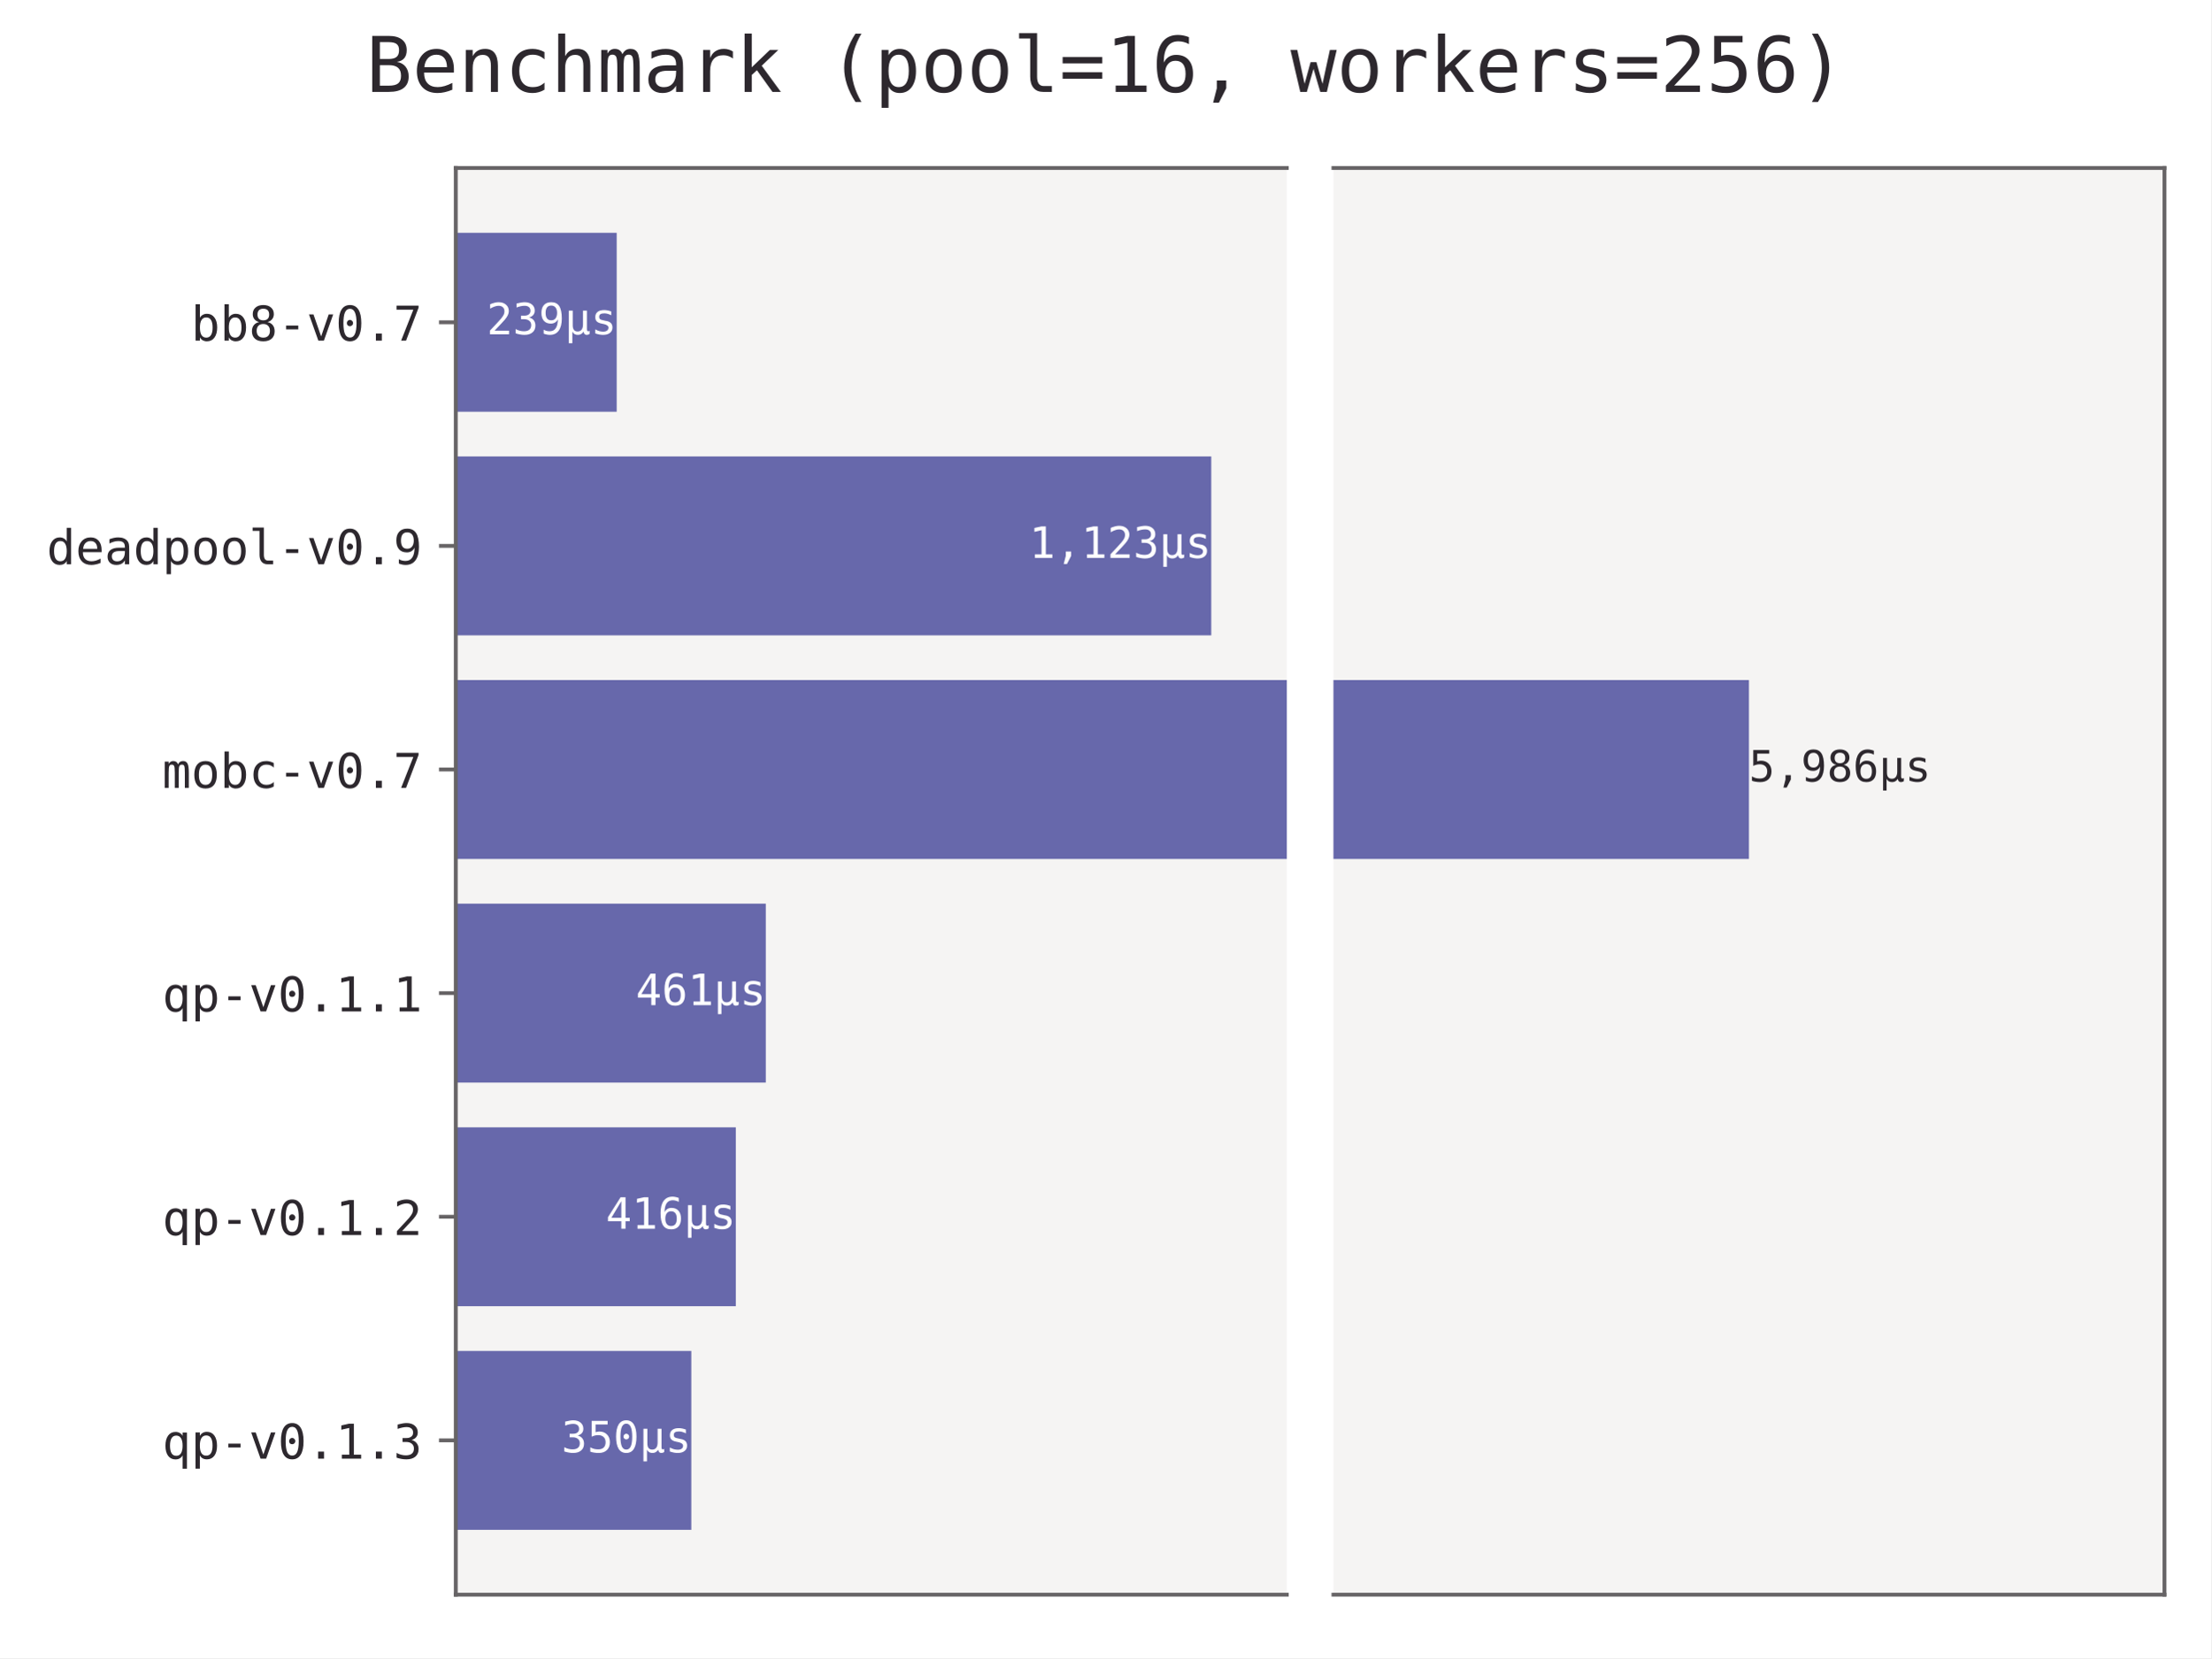
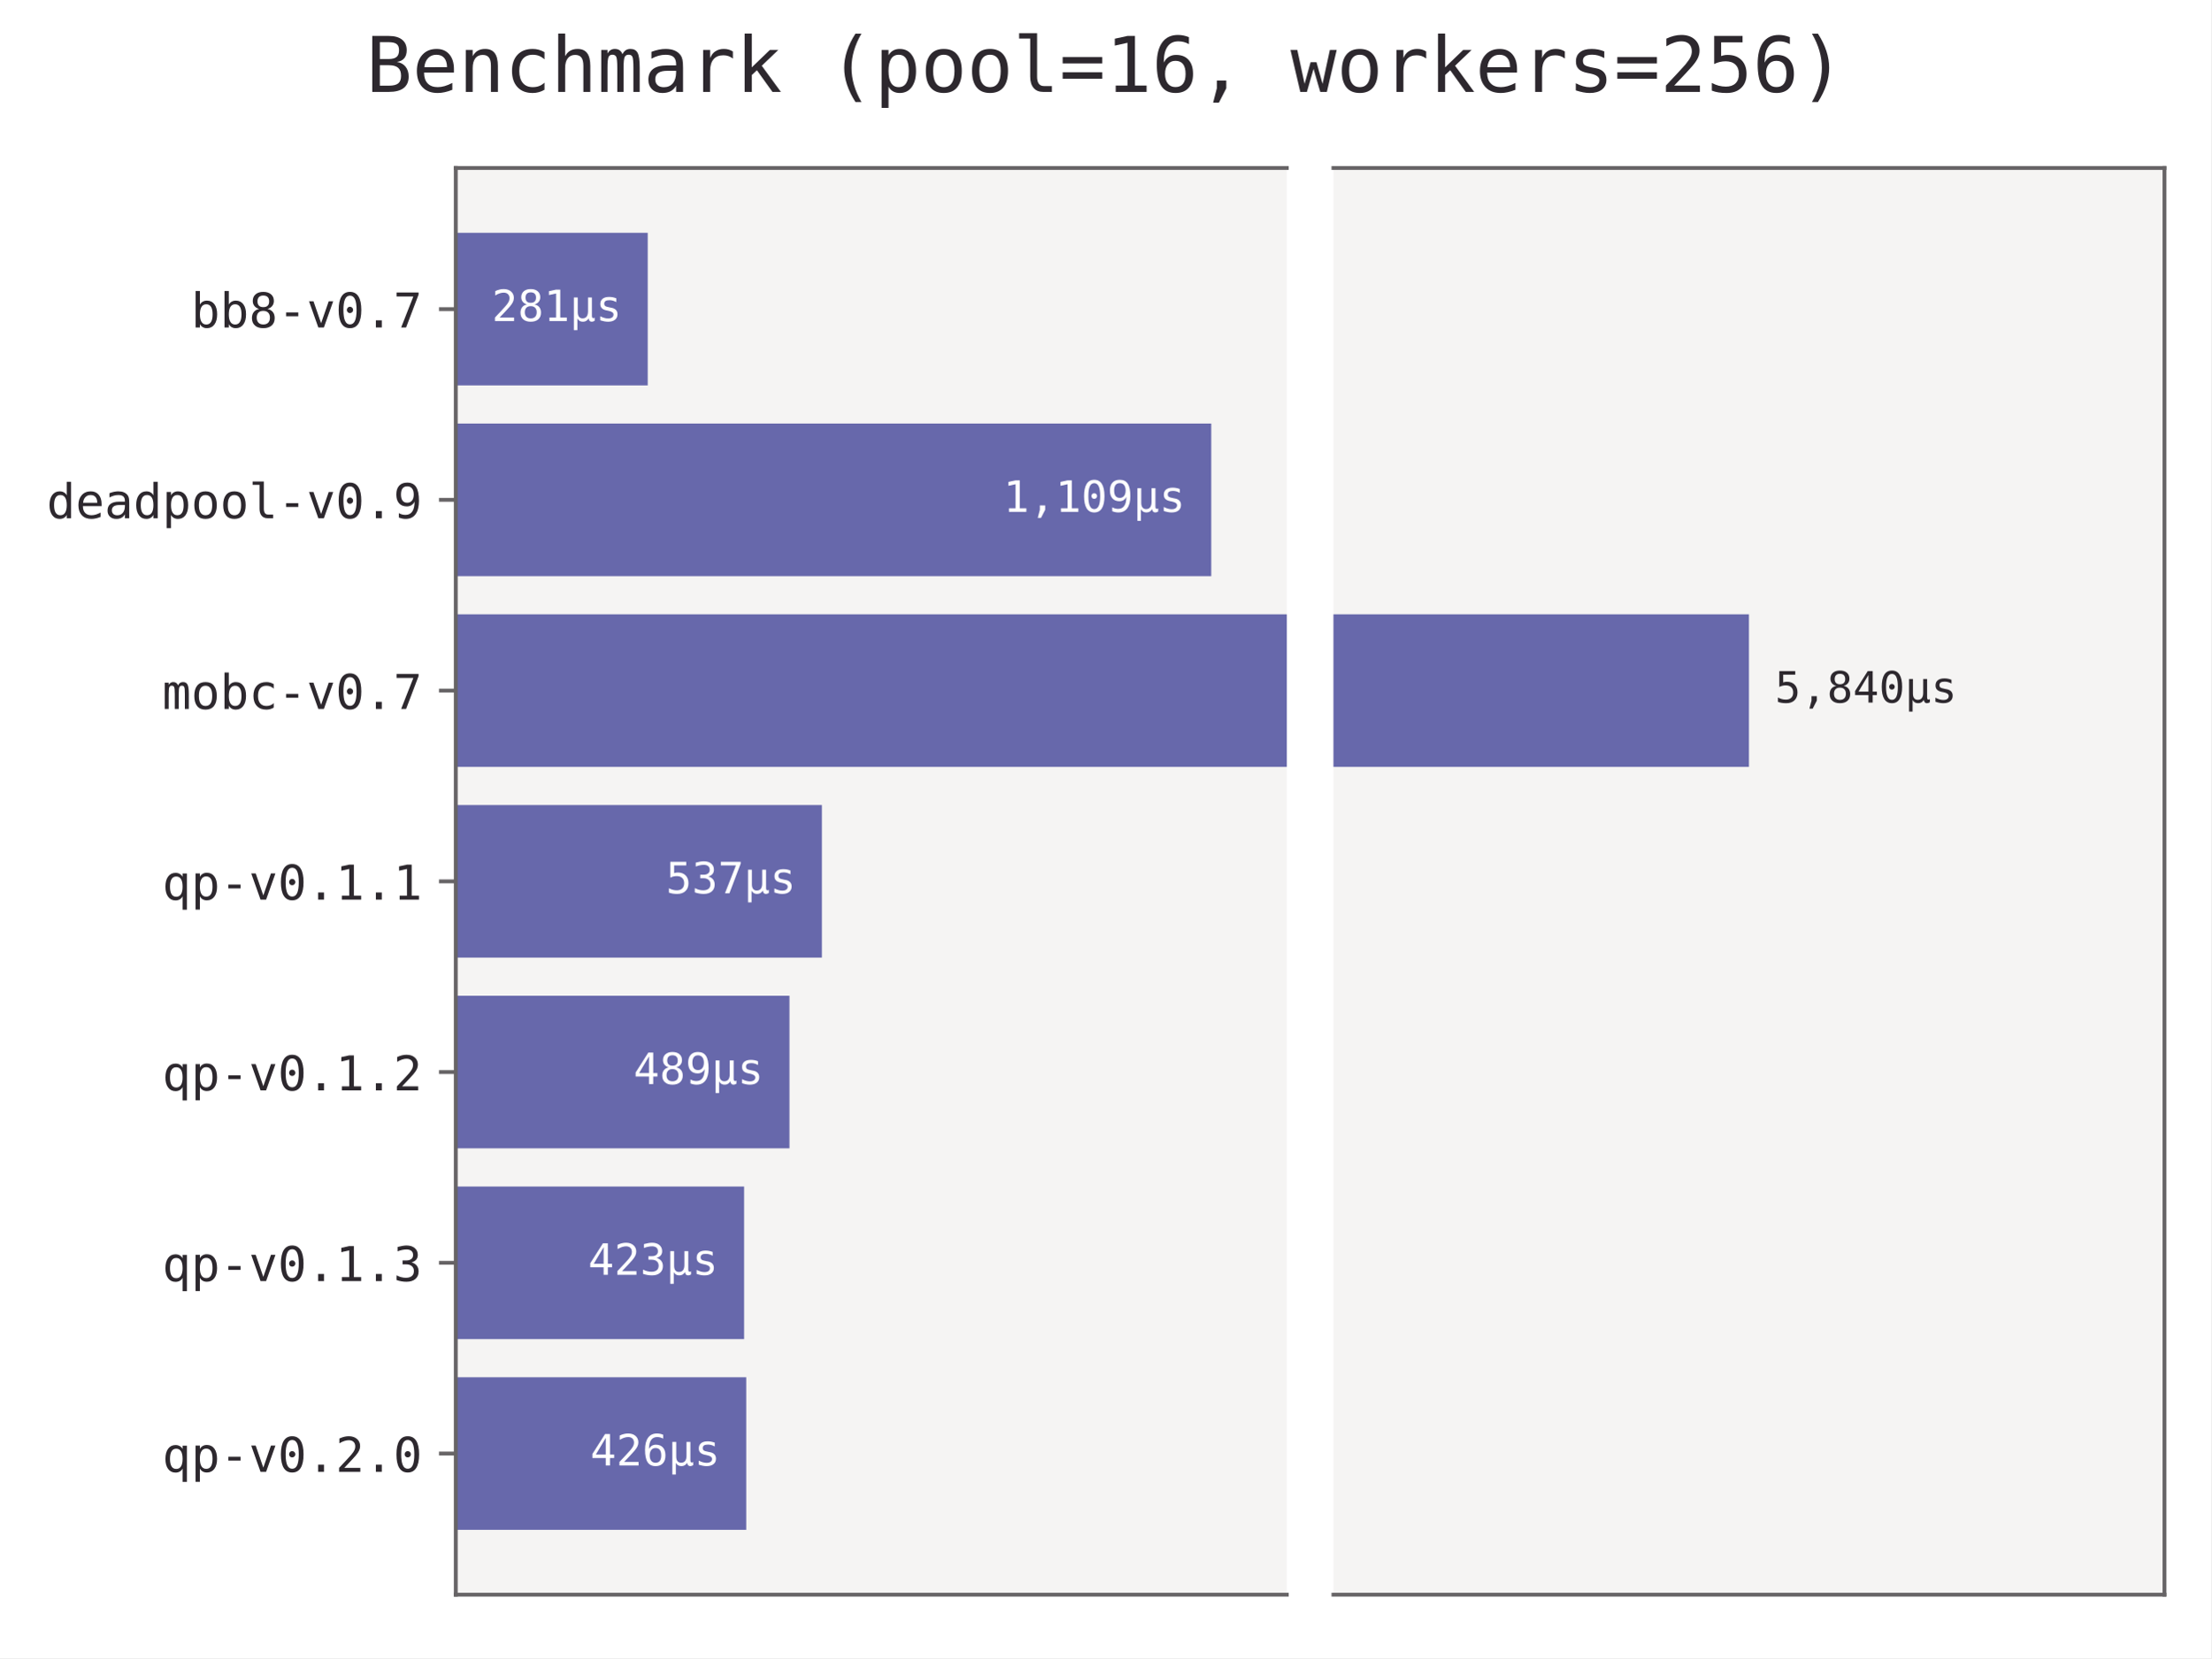
<svg xmlns="http://www.w3.org/2000/svg" xmlns:xlink="http://www.w3.org/1999/xlink" width="460.8pt" height="345.6pt" viewBox="0 0 460.8 345.6" version="1.1">
  <defs>
    <style type="text/css">*{stroke-linejoin: round; stroke-linecap: butt}</style>
  </defs>
  <g id="figure_1">
    <g id="patch_1">
      <path d="M 0 345.6  L 460.8 345.6  L 460.8 0  L 0 0  z " style="fill: #ffffff" />
    </g>
    <g id="axes_1">
      <g id="patch_2">
        <path d="M 94.984 332.38  L 268.172 332.38  L 268.172 35.01  L 94.984 35.01  z " style="fill: #f5f4f3" />
      </g>
      <g id="patch_3">
-         <path d="M 94.984 318.863  L 144.07 318.863  L 144.07 281.575  L 94.984 281.575  z " clip-path="url(#pca7e21905c)" style="fill: #6768ab" />
+         <path d="M 94.984 318.863  L 155.514 318.863  L 155.514 287.059  L 94.984 287.059  z " clip-path="url(#pa79b8e895f)" style="fill: #6768ab" />
      </g>
      <g id="patch_4">
-         <path d="M 94.984 272.253  L 153.344 272.253  L 153.344 234.966  L 94.984 234.966  z " clip-path="url(#pca7e21905c)" style="fill: #6768ab" />
+         <path d="M 94.984 279.108  L 155.074 279.108  L 155.074 247.304  L 94.984 247.304  z " clip-path="url(#pa79b8e895f)" style="fill: #6768ab" />
      </g>
      <g id="patch_5">
-         <path d="M 94.984 225.644  L 159.592 225.644  L 159.592 188.356  L 94.984 188.356  z " clip-path="url(#pca7e21905c)" style="fill: #6768ab" />
+         <path d="M 94.984 239.352  L 164.528 239.352  L 164.528 207.548  L 94.984 207.548  z " clip-path="url(#pa79b8e895f)" style="fill: #6768ab" />
      </g>
      <g id="patch_6">
-         <path d="M 94.984 179.034  L 933.614 179.034  L 933.614 141.746  L 94.984 141.746  z " clip-path="url(#pca7e21905c)" style="fill: #6768ab" />
+         <path d="M 94.984 199.597  L 171.286 199.597  L 171.286 167.793  L 94.984 167.793  z " clip-path="url(#pa79b8e895f)" style="fill: #6768ab" />
      </g>
      <g id="patch_7">
-         <path d="M 94.984 132.424  L 252.428 132.424  L 252.428 95.137  L 94.984 95.137  z " clip-path="url(#pca7e21905c)" style="fill: #6768ab" />
+         <path d="M 94.984 159.842  L 924.065 159.842  L 924.065 128.038  L 94.984 128.038  z " clip-path="url(#pa79b8e895f)" style="fill: #6768ab" />
      </g>
      <g id="patch_8">
-         <path d="M 94.984 85.815  L 128.521 85.815  L 128.521 48.527  L 94.984 48.527  z " clip-path="url(#pca7e21905c)" style="fill: #6768ab" />
+         <path d="M 94.984 120.086  L 252.428 120.086  L 252.428 88.282  L 94.984 88.282  z " clip-path="url(#pa79b8e895f)" style="fill: #6768ab" />
+       </g>
+       <g id="patch_9">
+         <path d="M 94.984 80.331  L 134.987 80.331  L 134.987 48.527  L 94.984 48.527  z " clip-path="url(#pa79b8e895f)" style="fill: #6768ab" />
      </g>
      <g id="matplotlib.axis_1">
        <g id="ytick_1">
          <g id="line2d_1">
            <defs>
-               <path id="m599a7ea2ee" d="M 0 0  L -3.5 0  " style="stroke: #676466; stroke-width: 0.8" />
+               <path id="m4e055f1300" d="M 0 0  L -3.5 0  " style="stroke: #676466; stroke-width: 0.8" />
            </defs>
            <g>
-               <use xlink:href="#m599a7ea2ee" x="94.984" y="300.219" style="fill: #676466; stroke: #676466; stroke-width: 0.8" />
+               <use xlink:href="#m4e055f1300" x="94.984" y="302.961" style="fill: #676466; stroke: #676466; stroke-width: 0.8" />
            </g>
          </g>
          <g id="text_1">
-             <text style="fill: #2d282e; font: 10px 'monospace'; text-anchor: end" x="87.984" y="304.035" transform="rotate(-0, 87.98406, 304.0349)">qp-v0.1.3</text>
+             <g style="fill: #2d282e" transform="translate(33.80125 306.7767)scale(0.1 -0.1)">
+               <defs>
+                 <path id="DejaVuSansMono-71" d="M 1038 1734  Q 1038 1066 1248 725  Q 1459 384 1875 384  Q 2291 384 2505 726  Q 2719 1069 2719 1734  Q 2719 2400 2505 2742  Q 2291 3084 1875 3084  Q 1459 3084 1248 2743  Q 1038 2403 1038 1734  z M 2719 434  Q 2578 175 2339 36  Q 2100 -103 1784 -103  Q 1156 -103 792 383  Q 428 869 428 1722  Q 428 2591 790 3081  Q 1153 3572 1784 3572  Q 2097 3572 2336 3436  Q 2575 3300 2719 3041  L 2719 3488  L 3297 3488  L 3297 -1344  L 2719 -1344  L 2719 434  z " transform="scale(0.015625)" />
+                 <path id="DejaVuSansMono-70" d="M 1172 441  L 1172 -1331  L 594 -1331  L 594 3500  L 1172 3500  L 1172 3053  Q 1316 3313 1555 3448  Q 1794 3584 2106 3584  Q 2741 3584 3102 3093  Q 3463 2603 3463 1734  Q 3463 881 3100 395  Q 2738 -91 2106 -91  Q 1788 -91 1548 45  Q 1309 181 1172 441  z M 2859 1747  Q 2859 2416 2648 2756  Q 2438 3097 2022 3097  Q 1603 3097 1387 2755  Q 1172 2413 1172 1747  Q 1172 1084 1387 740  Q 1603 397 2022 397  Q 2438 397 2648 737  Q 2859 1078 2859 1747  z " transform="scale(0.015625)" />
+                 <path id="DejaVuSansMono-2d" d="M 1113 2009  L 2741 2009  L 2741 1497  L 1113 1497  L 1113 2009  z " transform="scale(0.015625)" />
+                 <path id="DejaVuSansMono-76" d="M 313 3500  L 909 3500  L 1925 563  L 2944 3500  L 3541 3500  L 2297 0  L 1556 0  L 313 3500  z " transform="scale(0.015625)" />
+                 <path id="DejaVuSansMono-30" d="M 1509 2344  Q 1509 2516 1629 2641  Q 1750 2766 1919 2766  Q 2094 2766 2219 2641  Q 2344 2516 2344 2344  Q 2344 2169 2220 2047  Q 2097 1925 1919 1925  Q 1744 1925 1626 2044  Q 1509 2163 1509 2344  z M 1925 4250  Q 1484 4250 1267 3775  Q 1050 3300 1050 2328  Q 1050 1359 1267 884  Q 1484 409 1925 409  Q 2369 409 2586 884  Q 2803 1359 2803 2328  Q 2803 3300 2586 3775  Q 2369 4250 1925 4250  z M 1925 4750  Q 2672 4750 3055 4137  Q 3438 3525 3438 2328  Q 3438 1134 3055 521  Q 2672 -91 1925 -91  Q 1178 -91 797 521  Q 416 1134 416 2328  Q 416 3525 797 4137  Q 1178 4750 1925 4750  z " transform="scale(0.015625)" />
+                 <path id="DejaVuSansMono-2e" d="M 1528 953  L 2316 953  L 2316 0  L 1528 0  L 1528 953  z " transform="scale(0.015625)" />
+                 <path id="DejaVuSansMono-32" d="M 1166 531  L 3309 531  L 3309 0  L 475 0  L 475 531  Q 1059 1147 1496 1619  Q 1934 2091 2100 2284  Q 2413 2666 2522 2902  Q 2631 3138 2631 3384  Q 2631 3775 2401 3997  Q 2172 4219 1772 4219  Q 1488 4219 1175 4116  Q 863 4013 513 3803  L 513 4441  Q 834 4594 1145 4672  Q 1456 4750 1759 4750  Q 2444 4750 2861 4386  Q 3278 4022 3278 3431  Q 3278 3131 3139 2831  Q 3000 2531 2688 2169  Q 2513 1966 2180 1606  Q 1847 1247 1166 531  z " transform="scale(0.015625)" />
+               </defs>
+               <use xlink:href="#DejaVuSansMono-71" />
+               <use xlink:href="#DejaVuSansMono-70" x="60.205" />
+               <use xlink:href="#DejaVuSansMono-2d" x="120.41" />
+               <use xlink:href="#DejaVuSansMono-76" x="180.615" />
+               <use xlink:href="#DejaVuSansMono-30" x="240.82" />
+               <use xlink:href="#DejaVuSansMono-2e" x="301.025" />
+               <use xlink:href="#DejaVuSansMono-32" x="361.23" />
+               <use xlink:href="#DejaVuSansMono-2e" x="421.436" />
+               <use xlink:href="#DejaVuSansMono-30" x="481.641" />
+             </g>
          </g>
        </g>
        <g id="ytick_2">
          <g id="line2d_2">
            <g>
-               <use xlink:href="#m599a7ea2ee" x="94.984" y="253.61" style="fill: #676466; stroke: #676466; stroke-width: 0.8" />
+               <use xlink:href="#m4e055f1300" x="94.984" y="263.206" style="fill: #676466; stroke: #676466; stroke-width: 0.8" />
            </g>
          </g>
          <g id="text_2">
-             <text style="fill: #2d282e; font: 10px 'monospace'; text-anchor: end" x="87.984" y="257.425" transform="rotate(-0, 87.98406, 257.4252)">qp-v0.1.2</text>
+             <g style="fill: #2d282e" transform="translate(33.80125 267.0213)scale(0.1 -0.1)">
+               <defs>
+                 <path id="DejaVuSansMono-31" d="M 844 531  L 1825 531  L 1825 4097  L 769 3859  L 769 4434  L 1819 4666  L 2450 4666  L 2450 531  L 3419 531  L 3419 0  L 844 0  L 844 531  z " transform="scale(0.015625)" />
+                 <path id="DejaVuSansMono-33" d="M 2425 2497  Q 2884 2375 3128 2064  Q 3372 1753 3372 1288  Q 3372 644 2939 276  Q 2506 -91 1741 -91  Q 1419 -91 1084 -31  Q 750 28 428 141  L 428 769  Q 747 603 1056 522  Q 1366 441 1672 441  Q 2191 441 2469 675  Q 2747 909 2747 1350  Q 2747 1756 2469 1995  Q 2191 2234 1716 2234  L 1234 2234  L 1234 2753  L 1716 2753  Q 2150 2753 2394 2943  Q 2638 3134 2638 3475  Q 2638 3834 2411 4026  Q 2184 4219 1766 4219  Q 1488 4219 1191 4156  Q 894 4094 569 3969  L 569 4550  Q 947 4650 1242 4700  Q 1538 4750 1766 4750  Q 2447 4750 2855 4408  Q 3263 4066 3263 3500  Q 3263 3116 3048 2859  Q 2834 2603 2425 2497  z " transform="scale(0.015625)" />
+               </defs>
+               <use xlink:href="#DejaVuSansMono-71" />
+               <use xlink:href="#DejaVuSansMono-70" x="60.205" />
+               <use xlink:href="#DejaVuSansMono-2d" x="120.41" />
+               <use xlink:href="#DejaVuSansMono-76" x="180.615" />
+               <use xlink:href="#DejaVuSansMono-30" x="240.82" />
+               <use xlink:href="#DejaVuSansMono-2e" x="301.025" />
+               <use xlink:href="#DejaVuSansMono-31" x="361.23" />
+               <use xlink:href="#DejaVuSansMono-2e" x="421.436" />
+               <use xlink:href="#DejaVuSansMono-33" x="481.641" />
+             </g>
          </g>
        </g>
        <g id="ytick_3">
          <g id="line2d_3">
            <g>
-               <use xlink:href="#m599a7ea2ee" x="94.984" y="207" style="fill: #676466; stroke: #676466; stroke-width: 0.8" />
+               <use xlink:href="#m4e055f1300" x="94.984" y="223.45" style="fill: #676466; stroke: #676466; stroke-width: 0.8" />
            </g>
          </g>
          <g id="text_3">
-             <text style="fill: #2d282e; font: 10px 'monospace'; text-anchor: end" x="87.984" y="210.815" transform="rotate(-0, 87.98406, 210.8155)">qp-v0.1.1</text>
+             <g style="fill: #2d282e" transform="translate(33.80125 227.266)scale(0.1 -0.1)">
+               <use xlink:href="#DejaVuSansMono-71" />
+               <use xlink:href="#DejaVuSansMono-70" x="60.205" />
+               <use xlink:href="#DejaVuSansMono-2d" x="120.41" />
+               <use xlink:href="#DejaVuSansMono-76" x="180.615" />
+               <use xlink:href="#DejaVuSansMono-30" x="240.82" />
+               <use xlink:href="#DejaVuSansMono-2e" x="301.025" />
+               <use xlink:href="#DejaVuSansMono-31" x="361.23" />
+               <use xlink:href="#DejaVuSansMono-2e" x="421.436" />
+               <use xlink:href="#DejaVuSansMono-32" x="481.641" />
+             </g>
          </g>
        </g>
        <g id="ytick_4">
          <g id="line2d_4">
            <g>
-               <use xlink:href="#m599a7ea2ee" x="94.984" y="160.39" style="fill: #676466; stroke: #676466; stroke-width: 0.8" />
+               <use xlink:href="#m4e055f1300" x="94.984" y="183.695" style="fill: #676466; stroke: #676466; stroke-width: 0.8" />
            </g>
          </g>
          <g id="text_4">
-             <text style="fill: #2d282e; font: 10px 'monospace'; text-anchor: end" x="87.984" y="164.216" transform="rotate(-0, 87.98406, 164.2159)">mobc-v0.7</text>
+             <g style="fill: #2d282e" transform="translate(33.80125 187.5106)scale(0.1 -0.1)">
+               <use xlink:href="#DejaVuSansMono-71" />
+               <use xlink:href="#DejaVuSansMono-70" x="60.205" />
+               <use xlink:href="#DejaVuSansMono-2d" x="120.41" />
+               <use xlink:href="#DejaVuSansMono-76" x="180.615" />
+               <use xlink:href="#DejaVuSansMono-30" x="240.82" />
+               <use xlink:href="#DejaVuSansMono-2e" x="301.025" />
+               <use xlink:href="#DejaVuSansMono-31" x="361.23" />
+               <use xlink:href="#DejaVuSansMono-2e" x="421.436" />
+               <use xlink:href="#DejaVuSansMono-31" x="481.641" />
+             </g>
          </g>
        </g>
        <g id="ytick_5">
          <g id="line2d_5">
            <g>
-               <use xlink:href="#m599a7ea2ee" x="94.984" y="113.78" style="fill: #676466; stroke: #676466; stroke-width: 0.8" />
+               <use xlink:href="#m4e055f1300" x="94.984" y="143.94" style="fill: #676466; stroke: #676466; stroke-width: 0.8" />
            </g>
          </g>
          <g id="text_5">
-             <text style="fill: #2d282e; font: 10px 'monospace'; text-anchor: end" x="87.984" y="117.606" transform="rotate(-0, 87.98406, 117.6062)">deadpool-v0.9</text>
+             <g style="fill: #2d282e" transform="translate(33.80125 147.7654)scale(0.1 -0.1)">
+               <defs>
+                 <path id="DejaVuSansMono-6d" d="M 2113 3144  Q 2219 3369 2383 3476  Q 2547 3584 2778 3584  Q 3200 3584 3373 3257  Q 3547 2931 3547 2028  L 3547 0  L 3022 0  L 3022 2003  Q 3022 2744 2939 2923  Q 2856 3103 2638 3103  Q 2388 3103 2295 2911  Q 2203 2719 2203 2003  L 2203 0  L 1678 0  L 1678 2003  Q 1678 2753 1589 2928  Q 1500 3103 1269 3103  Q 1041 3103 952 2911  Q 863 2719 863 2003  L 863 0  L 341 0  L 341 3500  L 863 3500  L 863 3200  Q 966 3388 1120 3486  Q 1275 3584 1472 3584  Q 1709 3584 1867 3475  Q 2025 3366 2113 3144  z " transform="scale(0.015625)" />
+                 <path id="DejaVuSansMono-6f" d="M 1925 3097  Q 1488 3097 1263 2756  Q 1038 2416 1038 1747  Q 1038 1081 1263 739  Q 1488 397 1925 397  Q 2366 397 2591 739  Q 2816 1081 2816 1747  Q 2816 2416 2591 2756  Q 2366 3097 1925 3097  z M 1925 3584  Q 2653 3584 3039 3112  Q 3425 2641 3425 1747  Q 3425 850 3040 379  Q 2656 -91 1925 -91  Q 1197 -91 812 379  Q 428 850 428 1747  Q 428 2641 812 3112  Q 1197 3584 1925 3584  z " transform="scale(0.015625)" />
+                 <path id="DejaVuSansMono-62" d="M 2869 1747  Q 2869 2416 2656 2756  Q 2444 3097 2028 3097  Q 1609 3097 1393 2755  Q 1178 2413 1178 1747  Q 1178 1084 1393 740  Q 1609 397 2028 397  Q 2444 397 2656 737  Q 2869 1078 2869 1747  z M 1178 3053  Q 1316 3309 1558 3446  Q 1800 3584 2119 3584  Q 2750 3584 3112 3098  Q 3475 2613 3475 1759  Q 3475 894 3111 401  Q 2747 -91 2113 -91  Q 1800 -91 1561 45  Q 1322 181 1178 441  L 1178 0  L 603 0  L 603 4863  L 1178 4863  L 1178 3053  z " transform="scale(0.015625)" />
+                 <path id="DejaVuSansMono-63" d="M 3316 178  Q 3084 44 2839 -23  Q 2594 -91 2338 -91  Q 1525 -91 1067 396  Q 609 884 609 1747  Q 609 2609 1067 3096  Q 1525 3584 2338 3584  Q 2591 3584 2831 3518  Q 3072 3453 3316 3316  L 3316 2713  Q 3088 2916 2858 3006  Q 2628 3097 2338 3097  Q 1797 3097 1506 2747  Q 1216 2397 1216 1747  Q 1216 1100 1508 748  Q 1800 397 2338 397  Q 2638 397 2875 489  Q 3113 581 3316 775  L 3316 178  z " transform="scale(0.015625)" />
+                 <path id="DejaVuSansMono-37" d="M 434 4666  L 3372 4666  L 3372 4397  L 1703 0  L 1044 0  L 2669 4134  L 434 4134  L 434 4666  z " transform="scale(0.015625)" />
+               </defs>
+               <use xlink:href="#DejaVuSansMono-6d" />
+               <use xlink:href="#DejaVuSansMono-6f" x="60.205" />
+               <use xlink:href="#DejaVuSansMono-62" x="120.41" />
+               <use xlink:href="#DejaVuSansMono-63" x="180.615" />
+               <use xlink:href="#DejaVuSansMono-2d" x="240.82" />
+               <use xlink:href="#DejaVuSansMono-76" x="301.025" />
+               <use xlink:href="#DejaVuSansMono-30" x="361.23" />
+               <use xlink:href="#DejaVuSansMono-2e" x="421.436" />
+               <use xlink:href="#DejaVuSansMono-37" x="481.641" />
+             </g>
          </g>
        </g>
        <g id="ytick_6">
          <g id="line2d_6">
            <g>
-               <use xlink:href="#m599a7ea2ee" x="94.984" y="67.171" style="fill: #676466; stroke: #676466; stroke-width: 0.8" />
+               <use xlink:href="#m4e055f1300" x="94.984" y="104.184" style="fill: #676466; stroke: #676466; stroke-width: 0.8" />
            </g>
          </g>
          <g id="text_6">
-             <text style="fill: #2d282e; font: 10px 'monospace'; text-anchor: end" x="87.984" y="70.996" transform="rotate(-0, 87.98406, 70.99649)">bb8-v0.7</text>
-           </g>
-         </g>
-       </g>
-       <g id="patch_9">
+             <g style="fill: #2d282e" transform="translate(9.72 108.0101)scale(0.1 -0.1)">
+               <defs>
+                 <path id="DejaVuSansMono-64" d="M 2681 3053  L 2681 4863  L 3256 4863  L 3256 0  L 2681 0  L 2681 441  Q 2538 181 2298 45  Q 2059 -91 1747 -91  Q 1113 -91 748 401  Q 384 894 384 1759  Q 384 2613 750 3098  Q 1116 3584 1747 3584  Q 2063 3584 2303 3448  Q 2544 3313 2681 3053  z M 991 1747  Q 991 1078 1203 737  Q 1416 397 1831 397  Q 2247 397 2464 740  Q 2681 1084 2681 1747  Q 2681 2413 2464 2755  Q 2247 3097 1831 3097  Q 1416 3097 1203 2756  Q 991 2416 991 1747  z " transform="scale(0.015625)" />
+                 <path id="DejaVuSansMono-65" d="M 3475 1894  L 3475 1613  L 984 1613  L 984 1594  Q 984 1022 1282 709  Q 1581 397 2125 397  Q 2400 397 2700 484  Q 3000 572 3341 750  L 3341 178  Q 3013 44 2708 -23  Q 2403 -91 2119 -91  Q 1303 -91 843 398  Q 384 888 384 1747  Q 384 2584 834 3084  Q 1284 3584 2034 3584  Q 2703 3584 3089 3131  Q 3475 2678 3475 1894  z M 2900 2063  Q 2888 2569 2661 2833  Q 2434 3097 2009 3097  Q 1594 3097 1325 2822  Q 1056 2547 1006 2059  L 2900 2063  z " transform="scale(0.015625)" />
+                 <path id="DejaVuSansMono-61" d="M 2194 1759  L 2003 1759  Q 1500 1759 1245 1582  Q 991 1406 991 1056  Q 991 741 1181 566  Q 1372 391 1709 391  Q 2184 391 2456 720  Q 2728 1050 2731 1631  L 2731 1759  L 2194 1759  z M 3309 1997  L 3309 0  L 2731 0  L 2731 519  Q 2547 206 2267 57  Q 1988 -91 1588 -91  Q 1053 -91 734 211  Q 416 513 416 1019  Q 416 1603 808 1906  Q 1200 2209 1959 2209  L 2731 2209  L 2731 2300  Q 2728 2719 2518 2908  Q 2309 3097 1850 3097  Q 1556 3097 1256 3012  Q 956 2928 672 2766  L 672 3341  Q 991 3463 1283 3523  Q 1575 3584 1850 3584  Q 2284 3584 2592 3456  Q 2900 3328 3091 3072  Q 3209 2916 3259 2686  Q 3309 2456 3309 1997  z " transform="scale(0.015625)" />
+                 <path id="DejaVuSansMono-6c" d="M 1997 1269  Q 1997 881 2139 684  Q 2281 488 2559 488  L 3231 488  L 3231 0  L 2503 0  Q 1988 0 1705 331  Q 1422 663 1422 1269  L 1422 4447  L 500 4447  L 500 4897  L 1997 4897  L 1997 1269  z " transform="scale(0.015625)" />
+                 <path id="DejaVuSansMono-39" d="M 1863 2069  Q 2266 2069 2495 2359  Q 2725 2650 2725 3163  Q 2725 3675 2495 3965  Q 2266 4256 1863 4256  Q 1444 4256 1231 3979  Q 1019 3703 1019 3163  Q 1019 2619 1230 2344  Q 1441 2069 1863 2069  z M 738 97  L 738 678  Q 934 563 1156 502  Q 1378 441 1619 441  Q 2219 441 2526 892  Q 2834 1344 2834 2222  Q 2688 1909 2422 1742  Q 2156 1575 1813 1575  Q 1138 1575 767 1990  Q 397 2406 397 3169  Q 397 3922 776 4336  Q 1156 4750 1850 4750  Q 2663 4750 3041 4165  Q 3419 3581 3419 2328  Q 3419 1150 2964 529  Q 2509 -91 1644 -91  Q 1416 -91 1184 -42  Q 953 6 738 97  z " transform="scale(0.015625)" />
+               </defs>
+               <use xlink:href="#DejaVuSansMono-64" />
+               <use xlink:href="#DejaVuSansMono-65" x="60.205" />
+               <use xlink:href="#DejaVuSansMono-61" x="120.41" />
+               <use xlink:href="#DejaVuSansMono-64" x="180.615" />
+               <use xlink:href="#DejaVuSansMono-70" x="240.82" />
+               <use xlink:href="#DejaVuSansMono-6f" x="301.025" />
+               <use xlink:href="#DejaVuSansMono-6f" x="361.23" />
+               <use xlink:href="#DejaVuSansMono-6c" x="421.436" />
+               <use xlink:href="#DejaVuSansMono-2d" x="481.641" />
+               <use xlink:href="#DejaVuSansMono-76" x="541.846" />
+               <use xlink:href="#DejaVuSansMono-30" x="602.051" />
+               <use xlink:href="#DejaVuSansMono-2e" x="662.256" />
+               <use xlink:href="#DejaVuSansMono-39" x="722.461" />
+             </g>
+           </g>
+         </g>
+         <g id="ytick_7">
+           <g id="line2d_7">
+             <g>
+               <use xlink:href="#m4e055f1300" x="94.984" y="64.429" style="fill: #676466; stroke: #676466; stroke-width: 0.8" />
+             </g>
+           </g>
+           <g id="text_7">
+             <g style="fill: #2d282e" transform="translate(39.82156 68.25474)scale(0.1 -0.1)">
+               <defs>
+                 <path id="DejaVuSansMono-38" d="M 1925 2216  Q 1503 2216 1273 1980  Q 1044 1744 1044 1313  Q 1044 881 1276 642  Q 1509 403 1925 403  Q 2350 403 2579 639  Q 2809 875 2809 1313  Q 2809 1741 2576 1978  Q 2344 2216 1925 2216  z M 1375 2478  Q 972 2581 745 2862  Q 519 3144 519 3541  Q 519 4097 897 4423  Q 1275 4750 1925 4750  Q 2578 4750 2956 4423  Q 3334 4097 3334 3541  Q 3334 3144 3107 2862  Q 2881 2581 2478 2478  Q 2947 2375 3195 2062  Q 3444 1750 3444 1253  Q 3444 622 3041 265  Q 2638 -91 1925 -91  Q 1213 -91 811 264  Q 409 619 409 1247  Q 409 1747 657 2061  Q 906 2375 1375 2478  z M 1147 3481  Q 1147 3106 1347 2909  Q 1547 2713 1925 2713  Q 2306 2713 2506 2909  Q 2706 3106 2706 3481  Q 2706 3863 2507 4063  Q 2309 4263 1925 4263  Q 1547 4263 1347 4061  Q 1147 3859 1147 3481  z " transform="scale(0.015625)" />
+               </defs>
+               <use xlink:href="#DejaVuSansMono-62" />
+               <use xlink:href="#DejaVuSansMono-62" x="60.205" />
+               <use xlink:href="#DejaVuSansMono-38" x="120.41" />
+               <use xlink:href="#DejaVuSansMono-2d" x="180.615" />
+               <use xlink:href="#DejaVuSansMono-76" x="240.82" />
+               <use xlink:href="#DejaVuSansMono-30" x="301.025" />
+               <use xlink:href="#DejaVuSansMono-2e" x="361.23" />
+               <use xlink:href="#DejaVuSansMono-37" x="421.436" />
+             </g>
+           </g>
+         </g>
+       </g>
+       <g id="patch_10">
        <path d="M 94.984 332.38  L 94.984 35.01  " style="fill: none; stroke: #676466; stroke-width: 0.8; stroke-linejoin: miter; stroke-linecap: square" />
      </g>
-       <g id="patch_10">
+       <g id="patch_11">
        <path d="M 94.984 332.38  L 268.172 332.38  " style="fill: none; stroke: #676466; stroke-width: 0.8; stroke-linejoin: miter; stroke-linecap: square" />
      </g>
-       <g id="patch_11">
+       <g id="patch_12">
        <path d="M 94.984 35.01  L 268.172 35.01  " style="fill: none; stroke: #676466; stroke-width: 0.8; stroke-linejoin: miter; stroke-linecap: square" />
      </g>
-       <g id="text_7">
-         <text style="fill: #ffffff; font: 9px 'monospace'; text-anchor: end" x="144.07" y="302.717" transform="rotate(-0, 144.0704, 302.7168)"> 350µs </text>
-       </g>
      <g id="text_8">
-         <text style="fill: #ffffff; font: 9px 'monospace'; text-anchor: end" x="153.344" y="256.107" transform="rotate(-0, 153.3442, 256.1071)"> 416µs </text>
+         <g style="fill: #ffffff" transform="translate(117.5862 305.4585)scale(0.09 -0.09)">
+           <defs>
+             <path id="DejaVuSansMono-20" transform="scale(0.015625)" />
+             <path id="DejaVuSansMono-34" d="M 2297 4091  L 825 1625  L 2297 1625  L 2297 4091  z M 2194 4666  L 2925 4666  L 2925 1625  L 3547 1625  L 3547 1113  L 2925 1113  L 2925 0  L 2297 0  L 2297 1113  L 319 1113  L 319 1709  L 2194 4666  z " transform="scale(0.015625)" />
+             <path id="DejaVuSansMono-36" d="M 3097 4563  L 3097 3981  Q 2900 4097 2678 4158  Q 2456 4219 2216 4219  Q 1616 4219 1306 3767  Q 997 3316 997 2438  Q 1147 2750 1412 2917  Q 1678 3084 2022 3084  Q 2697 3084 3067 2670  Q 3438 2256 3438 1497  Q 3438 741 3056 325  Q 2675 -91 1984 -91  Q 1172 -91 794 492  Q 416 1075 416 2328  Q 416 3509 870 4129  Q 1325 4750 2188 4750  Q 2419 4750 2650 4701  Q 2881 4653 3097 4563  z M 1972 2591  Q 1569 2591 1337 2300  Q 1106 2009 1106 1497  Q 1106 984 1337 693  Q 1569 403 1972 403  Q 2391 403 2603 679  Q 2816 956 2816 1497  Q 2816 2041 2603 2316  Q 2391 2591 1972 2591  z " transform="scale(0.015625)" />
+             <path id="DejaVuSansMono-b5" d="M 609 -1338  L 609 3500  L 1184 3500  L 1184 1325  Q 1184 881 1371 645  Q 1559 409 1906 409  Q 2303 409 2504 675  Q 2706 941 2706 1459  L 2706 3500  L 3284 3500  L 3284 800  Q 3284 616 3334 528  Q 3384 441 3488 441  Q 3516 441 3561 456  Q 3606 472 3694 513  L 3694 50  Q 3575 -22 3469 -56  Q 3363 -91 3256 -91  Q 3063 -91 2945 32  Q 2828 156 2791 403  Q 2647 153 2439 31  Q 2231 -91 1953 -91  Q 1666 -91 1467 28  Q 1269 147 1131 397  L 1131 -1338  L 609 -1338  z " transform="scale(0.015625)" />
+             <path id="DejaVuSansMono-73" d="M 3041 3378  L 3041 2816  Q 2794 2959 2544 3031  Q 2294 3103 2034 3103  Q 1644 3103 1451 2976  Q 1259 2850 1259 2591  Q 1259 2356 1403 2240  Q 1547 2125 2119 2016  L 2350 1972  Q 2778 1891 2998 1647  Q 3219 1403 3219 1013  Q 3219 494 2850 201  Q 2481 -91 1825 -91  Q 1566 -91 1281 -36  Q 997 19 666 128  L 666 722  Q 988 556 1281 473  Q 1575 391 1838 391  Q 2219 391 2428 545  Q 2638 700 2638 978  Q 2638 1378 1872 1531  L 1847 1538  L 1631 1581  Q 1134 1678 906 1908  Q 678 2138 678 2534  Q 678 3038 1018 3311  Q 1359 3584 1991 3584  Q 2272 3584 2531 3532  Q 2791 3481 3041 3378  z " transform="scale(0.015625)" />
+           </defs>
+           <use xlink:href="#DejaVuSansMono-20" />
+           <use xlink:href="#DejaVuSansMono-34" x="60.205" />
+           <use xlink:href="#DejaVuSansMono-32" x="120.41" />
+           <use xlink:href="#DejaVuSansMono-36" x="180.615" />
+           <use xlink:href="#DejaVuSansMono-b5" x="240.82" />
+           <use xlink:href="#DejaVuSansMono-73" x="301.025" />
+           <use xlink:href="#DejaVuSansMono-20" x="361.23" />
+         </g>
      </g>
      <g id="text_9">
-         <text style="fill: #ffffff; font: 9px 'monospace'; text-anchor: end" x="159.592" y="209.497" transform="rotate(-0, 159.5921, 209.4974)"> 461µs </text>
+         <g style="fill: #ffffff" transform="translate(117.1462 265.7032)scale(0.09 -0.09)">
+           <use xlink:href="#DejaVuSansMono-20" />
+           <use xlink:href="#DejaVuSansMono-34" x="60.205" />
+           <use xlink:href="#DejaVuSansMono-32" x="120.41" />
+           <use xlink:href="#DejaVuSansMono-33" x="180.615" />
+           <use xlink:href="#DejaVuSansMono-b5" x="240.82" />
+           <use xlink:href="#DejaVuSansMono-73" x="301.025" />
+           <use xlink:href="#DejaVuSansMono-20" x="361.23" />
+         </g>
      </g>
      <g id="text_10">
-         <text style="fill: #ffffff; font: 9px 'monospace'; text-anchor: end" x="252.428" y="116.278" transform="rotate(-0, 252.4277, 116.2779)"> 1,123µs </text>
+         <g style="fill: #ffffff" transform="translate(126.6005 225.9478)scale(0.09 -0.09)">
+           <use xlink:href="#DejaVuSansMono-20" />
+           <use xlink:href="#DejaVuSansMono-34" x="60.205" />
+           <use xlink:href="#DejaVuSansMono-38" x="120.41" />
+           <use xlink:href="#DejaVuSansMono-39" x="180.615" />
+           <use xlink:href="#DejaVuSansMono-b5" x="240.82" />
+           <use xlink:href="#DejaVuSansMono-73" x="301.025" />
+           <use xlink:href="#DejaVuSansMono-20" x="361.23" />
+         </g>
      </g>
      <g id="text_11">
-         <text style="fill: #ffffff; font: 9px 'monospace'; text-anchor: end" x="128.521" y="69.668" transform="rotate(-0, 128.5209, 69.66821)"> 239µs </text>
+         <g style="fill: #ffffff" transform="translate(133.3576 186.1925)scale(0.09 -0.09)">
+           <defs>
+             <path id="DejaVuSansMono-35" d="M 647 4666  L 3009 4666  L 3009 4134  L 1222 4134  L 1222 2988  Q 1356 3038 1492 3061  Q 1628 3084 1766 3084  Q 2491 3084 2916 2656  Q 3341 2228 3341 1497  Q 3341 759 2895 334  Q 2450 -91 1678 -91  Q 1306 -91 998 -41  Q 691 9 447 109  L 447 750  Q 734 594 1025 517  Q 1316 441 1619 441  Q 2141 441 2423 716  Q 2706 991 2706 1497  Q 2706 1997 2414 2275  Q 2122 2553 1600 2553  Q 1347 2553 1106 2495  Q 866 2438 647 2322  L 647 4666  z " transform="scale(0.015625)" />
+           </defs>
+           <use xlink:href="#DejaVuSansMono-20" />
+           <use xlink:href="#DejaVuSansMono-35" x="60.205" />
+           <use xlink:href="#DejaVuSansMono-33" x="120.41" />
+           <use xlink:href="#DejaVuSansMono-37" x="180.615" />
+           <use xlink:href="#DejaVuSansMono-b5" x="240.82" />
+           <use xlink:href="#DejaVuSansMono-73" x="301.025" />
+           <use xlink:href="#DejaVuSansMono-20" x="361.23" />
+         </g>
+       </g>
+       <g id="text_12">
+         <g style="fill: #ffffff" transform="translate(203.6631 106.6818)scale(0.09 -0.09)">
+           <defs>
+             <path id="DejaVuSansMono-2c" d="M 1569 947  L 2356 947  L 2356 300  L 1741 -897  L 1259 -897  L 1569 300  L 1569 947  z " transform="scale(0.015625)" />
+           </defs>
+           <use xlink:href="#DejaVuSansMono-20" />
+           <use xlink:href="#DejaVuSansMono-31" x="60.205" />
+           <use xlink:href="#DejaVuSansMono-2c" x="120.41" />
+           <use xlink:href="#DejaVuSansMono-31" x="180.615" />
+           <use xlink:href="#DejaVuSansMono-30" x="240.82" />
+           <use xlink:href="#DejaVuSansMono-39" x="301.025" />
+           <use xlink:href="#DejaVuSansMono-b5" x="361.23" />
+           <use xlink:href="#DejaVuSansMono-73" x="421.436" />
+           <use xlink:href="#DejaVuSansMono-20" x="481.641" />
+         </g>
+       </g>
+       <g id="text_13">
+         <g style="fill: #ffffff" transform="translate(97.05945 66.92646)scale(0.09 -0.09)">
+           <use xlink:href="#DejaVuSansMono-20" />
+           <use xlink:href="#DejaVuSansMono-32" x="60.205" />
+           <use xlink:href="#DejaVuSansMono-38" x="120.41" />
+           <use xlink:href="#DejaVuSansMono-31" x="180.615" />
+           <use xlink:href="#DejaVuSansMono-b5" x="240.82" />
+           <use xlink:href="#DejaVuSansMono-73" x="301.025" />
+           <use xlink:href="#DejaVuSansMono-20" x="361.23" />
+         </g>
      </g>
    </g>
    <g id="axes_2">
-       <g id="patch_12">
+       <g id="patch_13">
        <path d="M 277.892 332.38  L 451.08 332.38  L 451.08 35.01  L 277.892 35.01  z " style="fill: #f5f4f3" />
      </g>
-       <g id="patch_13">
-         <path d="M -1194.206 318.863  L -1102.973 318.863  L -1102.973 281.575  L -1194.206 281.575  z " clip-path="url(#pb806aab9c5)" style="fill: #6768ab" />
-       </g>
      <g id="patch_14">
-         <path d="M -1194.206 272.253  L -1085.736 272.253  L -1085.736 234.966  L -1194.206 234.966  z " clip-path="url(#pb806aab9c5)" style="fill: #6768ab" />
+         <path d="M -1194.206 318.863  L -1080.408 318.863  L -1080.408 287.059  L -1194.206 287.059  z " clip-path="url(#p885183dcb5)" style="fill: #6768ab" />
      </g>
      <g id="patch_15">
-         <path d="M -1194.206 225.644  L -1074.124 225.644  L -1074.124 188.356  L -1194.206 188.356  z " clip-path="url(#pb806aab9c5)" style="fill: #6768ab" />
+         <path d="M -1194.206 279.108  L -1081.235 279.108  L -1081.235 247.304  L -1194.206 247.304  z " clip-path="url(#p885183dcb5)" style="fill: #6768ab" />
      </g>
      <g id="patch_16">
-         <path d="M -1194.206 179.034  L 364.486 179.034  L 364.486 141.746  L -1194.206 141.746  z " clip-path="url(#pb806aab9c5)" style="fill: #6768ab" />
+         <path d="M -1194.206 239.352  L -1063.461 239.352  L -1063.461 207.548  L -1194.206 207.548  z " clip-path="url(#p885183dcb5)" style="fill: #6768ab" />
      </g>
      <g id="patch_17">
-         <path d="M -1194.206 132.424  L -901.578 132.424  L -901.578 95.137  L -1194.206 95.137  z " clip-path="url(#pb806aab9c5)" style="fill: #6768ab" />
+         <path d="M -1194.206 199.597  L -1050.757 199.597  L -1050.757 167.793  L -1194.206 167.793  z " clip-path="url(#p885183dcb5)" style="fill: #6768ab" />
      </g>
      <g id="patch_18">
-         <path d="M -1194.206 85.815  L -1131.874 85.815  L -1131.874 48.527  L -1194.206 48.527  z " clip-path="url(#pb806aab9c5)" style="fill: #6768ab" />
+         <path d="M -1194.206 159.842  L 364.486 159.842  L 364.486 128.038  L -1194.206 128.038  z " clip-path="url(#p885183dcb5)" style="fill: #6768ab" />
+       </g>
+       <g id="patch_19">
+         <path d="M -1194.206 120.086  L -898.208 120.086  L -898.208 88.282  L -1194.206 88.282  z " clip-path="url(#p885183dcb5)" style="fill: #6768ab" />
+       </g>
+       <g id="patch_20">
+         <path d="M -1194.206 80.331  L -1118.999 80.331  L -1118.999 48.527  L -1194.206 48.527  z " clip-path="url(#p885183dcb5)" style="fill: #6768ab" />
      </g>
      <g id="matplotlib.axis_2">
-         <g id="ytick_7" />
        <g id="ytick_8" />
        <g id="ytick_9" />
        <g id="ytick_10" />
        <g id="ytick_11" />
        <g id="ytick_12" />
-       </g>
-       <g id="patch_19">
+         <g id="ytick_13" />
+         <g id="ytick_14" />
+       </g>
+       <g id="patch_21">
        <path d="M 451.08 332.38  L 451.08 35.01  " style="fill: none; stroke: #676466; stroke-width: 0.8; stroke-linejoin: miter; stroke-linecap: square" />
      </g>
-       <g id="patch_20">
+       <g id="patch_22">
        <path d="M 277.892 332.38  L 451.08 332.38  " style="fill: none; stroke: #676466; stroke-width: 0.8; stroke-linejoin: miter; stroke-linecap: square" />
      </g>
-       <g id="patch_21">
+       <g id="patch_23">
        <path d="M 277.892 35.01  L 451.08 35.01  " style="fill: none; stroke: #676466; stroke-width: 0.8; stroke-linejoin: miter; stroke-linecap: square" />
      </g>
-       <g id="text_12">
-         <text style="fill: #2d282e; font: 9px 'monospace'; text-anchor: start" x="364.486" y="162.888" transform="rotate(-0, 364.486, 162.8876)"> 5,986µs </text>
+       <g id="text_14">
+         <g style="fill: #2d282e" transform="translate(364.486 146.4372)scale(0.09 -0.09)">
+           <use xlink:href="#DejaVuSansMono-20" />
+           <use xlink:href="#DejaVuSansMono-35" x="60.205" />
+           <use xlink:href="#DejaVuSansMono-2c" x="120.41" />
+           <use xlink:href="#DejaVuSansMono-38" x="180.615" />
+           <use xlink:href="#DejaVuSansMono-34" x="240.82" />
+           <use xlink:href="#DejaVuSansMono-30" x="301.025" />
+           <use xlink:href="#DejaVuSansMono-b5" x="361.23" />
+           <use xlink:href="#DejaVuSansMono-73" x="421.436" />
+           <use xlink:href="#DejaVuSansMono-20" x="481.641" />
+         </g>
      </g>
    </g>
-     <g id="text_13">
-       <text style="fill: #2d282e; font: 16px 'monospace'; text-anchor: middle" x="230.4" y="19.154" transform="rotate(-0, 230.4, 19.1545)">Benchmark (pool=16, workers=256)</text>
+     <g id="text_15">
+       <g style="fill: #2d282e" transform="translate(76.28 19.1545)scale(0.16 -0.16)">
+         <defs>
+           <path id="DejaVuSansMono-42" d="M 1153 2228  L 1153 519  L 1900 519  Q 2450 519 2684 711  Q 2919 903 2919 1344  Q 2919 1800 2672 2014  Q 2425 2228 1900 2228  L 1153 2228  z M 1153 4147  L 1153 2741  L 1888 2741  Q 2344 2741 2548 2916  Q 2753 3091 2753 3481  Q 2753 3834 2551 3990  Q 2350 4147 1888 4147  L 1153 4147  z M 519 4666  L 1900 4666  Q 2616 4666 3003 4356  Q 3391 4047 3391 3481  Q 3391 3053 3186 2806  Q 2981 2559 2572 2497  Q 3031 2428 3292 2104  Q 3553 1781 3553 1281  Q 3553 647 3137 323  Q 2722 0 1900 0  L 519 0  L 519 4666  z " transform="scale(0.015625)" />
+           <path id="DejaVuSansMono-6e" d="M 3284 2169  L 3284 0  L 2706 0  L 2706 2169  Q 2706 2641 2540 2862  Q 2375 3084 2022 3084  Q 1619 3084 1401 2798  Q 1184 2513 1184 1978  L 1184 0  L 609 0  L 609 3500  L 1184 3500  L 1184 2975  Q 1338 3275 1600 3429  Q 1863 3584 2222 3584  Q 2756 3584 3020 3232  Q 3284 2881 3284 2169  z " transform="scale(0.015625)" />
+           <path id="DejaVuSansMono-68" d="M 3284 2169  L 3284 0  L 2706 0  L 2706 2169  Q 2706 2641 2540 2862  Q 2375 3084 2022 3084  Q 1619 3084 1401 2798  Q 1184 2513 1184 1978  L 1184 0  L 609 0  L 609 4863  L 1184 4863  L 1184 2975  Q 1338 3275 1600 3429  Q 1863 3584 2222 3584  Q 2756 3584 3020 3232  Q 3284 2881 3284 2169  z " transform="scale(0.015625)" />
+           <path id="DejaVuSansMono-72" d="M 3609 2778  Q 3425 2922 3234 2987  Q 3044 3053 2816 3053  Q 2278 3053 1993 2715  Q 1709 2378 1709 1741  L 1709 0  L 1131 0  L 1131 3500  L 1709 3500  L 1709 2816  Q 1853 3188 2151 3386  Q 2450 3584 2859 3584  Q 3072 3584 3256 3531  Q 3441 3478 3609 3366  L 3609 2778  z " transform="scale(0.015625)" />
+           <path id="DejaVuSansMono-6b" d="M 738 4863  L 1331 4863  L 1331 2047  L 2841 3500  L 3541 3500  L 2163 2181  L 3756 0  L 3053 0  L 1759 1806  L 1331 1403  L 1331 0  L 738 0  L 738 4863  z " transform="scale(0.015625)" />
+           <path id="DejaVuSansMono-28" d="M 2766 4856  Q 2350 4144 2145 3436  Q 1941 2728 1941 2009  Q 1941 1294 2145 584  Q 2350 -125 2766 -844  L 2266 -844  Q 1794 -100 1562 604  Q 1331 1309 1331 2009  Q 1331 2706 1562 3412  Q 1794 4119 2266 4856  L 2766 4856  z " transform="scale(0.015625)" />
+           <path id="DejaVuSansMono-3d" d="M 275 1638  L 3578 1638  L 3578 1100  L 275 1100  L 275 1638  z M 275 2906  L 3578 2906  L 3578 2375  L 275 2375  L 275 2906  z " transform="scale(0.015625)" />
+           <path id="DejaVuSansMono-77" d="M 0 3500  L 569 3500  L 1178 672  L 1678 2478  L 2169 2478  L 2675 672  L 3284 3500  L 3853 3500  L 3034 0  L 2484 0  L 1925 1919  L 1369 0  L 819 0  L 0 3500  z " transform="scale(0.015625)" />
+           <path id="DejaVuSansMono-29" d="M 1088 4856  L 1588 4856  Q 2059 4119 2290 3412  Q 2522 2706 2522 2009  Q 2522 1306 2290 600  Q 2059 -106 1588 -844  L 1088 -844  Q 1503 -119 1708 590  Q 1913 1300 1913 2009  Q 1913 2722 1708 3431  Q 1503 4141 1088 4856  z " transform="scale(0.015625)" />
+         </defs>
+         <use xlink:href="#DejaVuSansMono-42" />
+         <use xlink:href="#DejaVuSansMono-65" x="60.205" />
+         <use xlink:href="#DejaVuSansMono-6e" x="120.41" />
+         <use xlink:href="#DejaVuSansMono-63" x="180.615" />
+         <use xlink:href="#DejaVuSansMono-68" x="240.82" />
+         <use xlink:href="#DejaVuSansMono-6d" x="301.025" />
+         <use xlink:href="#DejaVuSansMono-61" x="361.23" />
+         <use xlink:href="#DejaVuSansMono-72" x="421.436" />
+         <use xlink:href="#DejaVuSansMono-6b" x="481.641" />
+         <use xlink:href="#DejaVuSansMono-20" x="541.846" />
+         <use xlink:href="#DejaVuSansMono-28" x="602.051" />
+         <use xlink:href="#DejaVuSansMono-70" x="662.256" />
+         <use xlink:href="#DejaVuSansMono-6f" x="722.461" />
+         <use xlink:href="#DejaVuSansMono-6f" x="782.666" />
+         <use xlink:href="#DejaVuSansMono-6c" x="842.871" />
+         <use xlink:href="#DejaVuSansMono-3d" x="903.076" />
+         <use xlink:href="#DejaVuSansMono-31" x="963.281" />
+         <use xlink:href="#DejaVuSansMono-36" x="1023.486" />
+         <use xlink:href="#DejaVuSansMono-2c" x="1083.691" />
+         <use xlink:href="#DejaVuSansMono-20" x="1143.896" />
+         <use xlink:href="#DejaVuSansMono-77" x="1204.102" />
+         <use xlink:href="#DejaVuSansMono-6f" x="1264.307" />
+         <use xlink:href="#DejaVuSansMono-72" x="1324.512" />
+         <use xlink:href="#DejaVuSansMono-6b" x="1384.717" />
+         <use xlink:href="#DejaVuSansMono-65" x="1444.922" />
+         <use xlink:href="#DejaVuSansMono-72" x="1505.127" />
+         <use xlink:href="#DejaVuSansMono-73" x="1565.332" />
+         <use xlink:href="#DejaVuSansMono-3d" x="1625.537" />
+         <use xlink:href="#DejaVuSansMono-32" x="1685.742" />
+         <use xlink:href="#DejaVuSansMono-35" x="1745.947" />
+         <use xlink:href="#DejaVuSansMono-36" x="1806.152" />
+         <use xlink:href="#DejaVuSansMono-29" x="1866.357" />
+       </g>
    </g>
  </g>
  <defs>
-     <clipPath id="pca7e21905c">
+     <clipPath id="pa79b8e895f">
      <rect x="94.984" y="35.01" width="173.188" height="297.37" />
    </clipPath>
-     <clipPath id="pb806aab9c5">
+     <clipPath id="p885183dcb5">
      <rect x="277.892" y="35.01" width="173.188" height="297.37" />
    </clipPath>
  </defs>
</svg>
